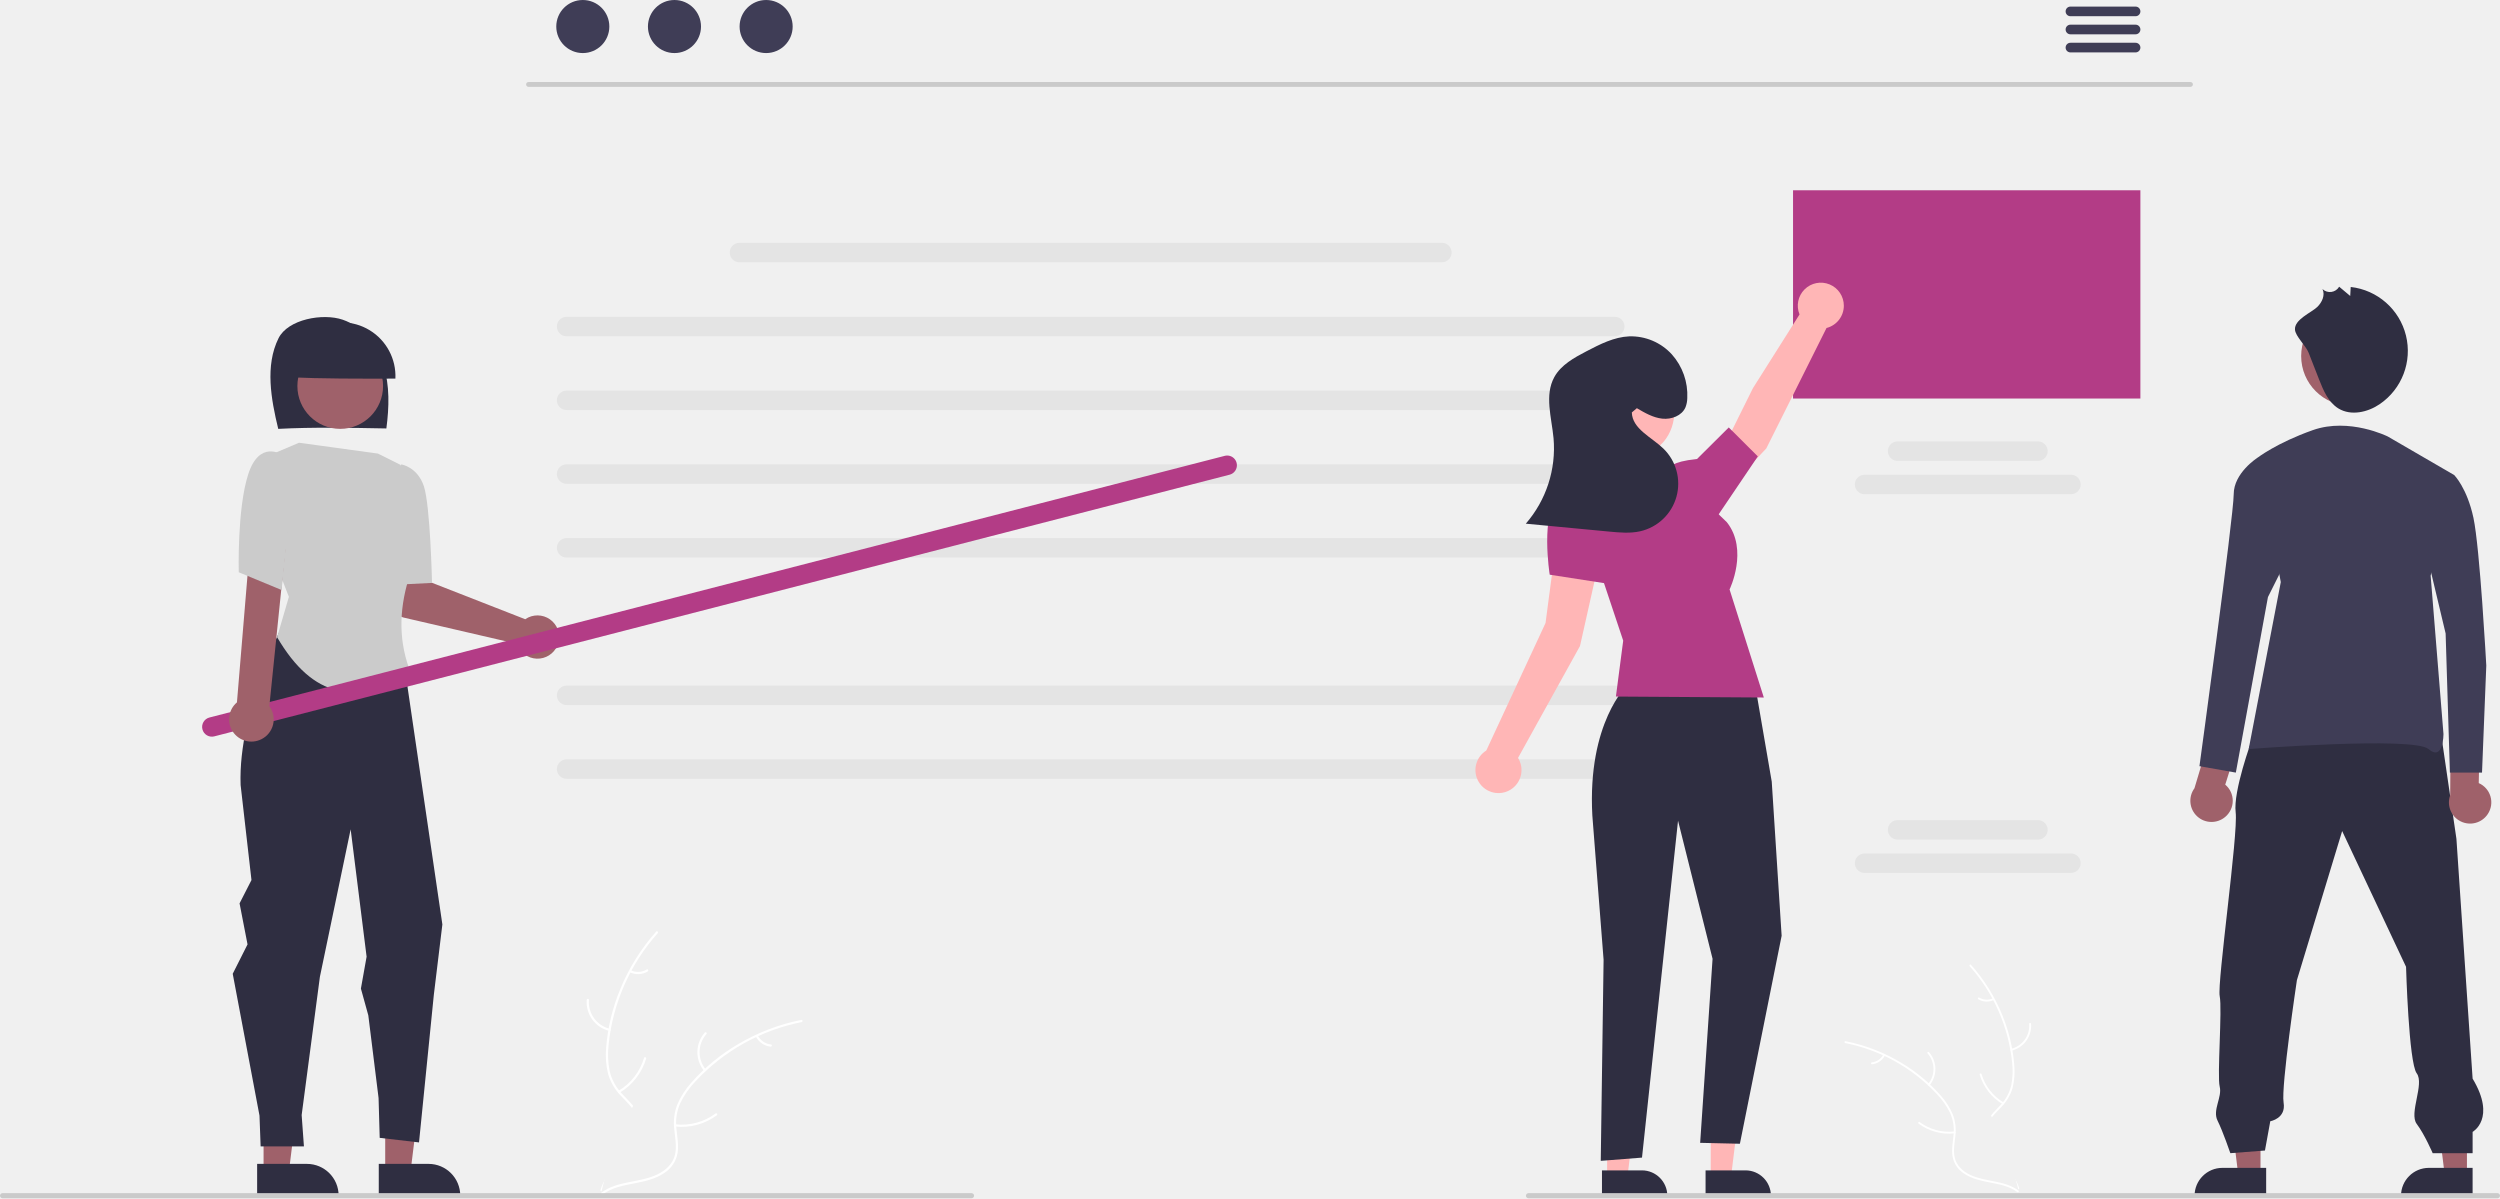
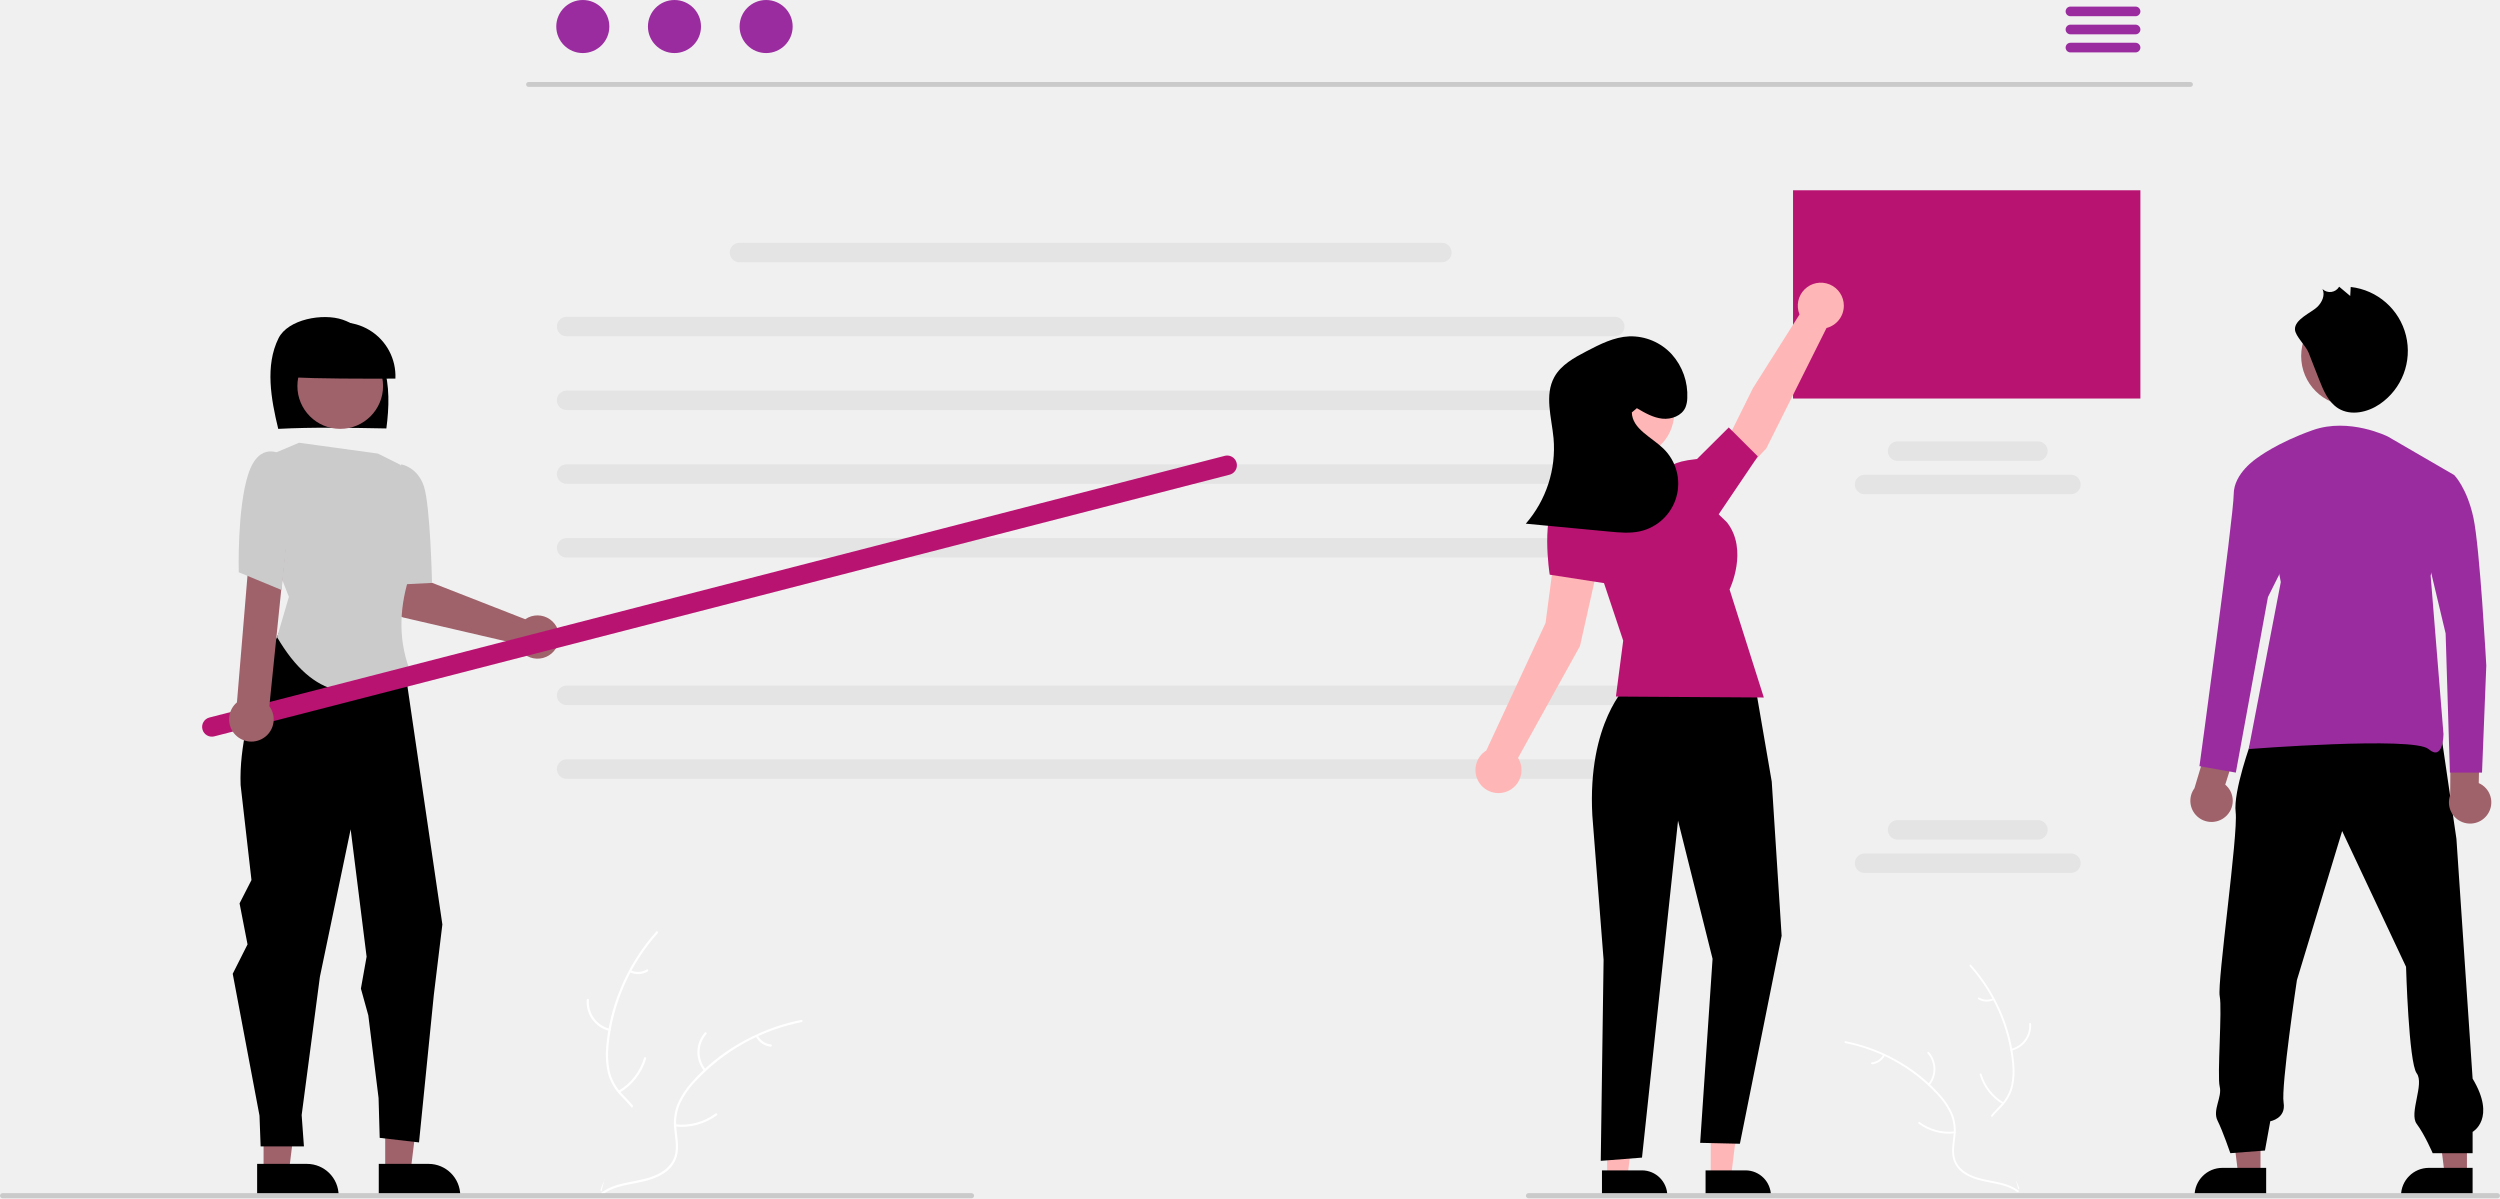
<svg xmlns="http://www.w3.org/2000/svg" data-name="Layer 1" width="983" height="471.149" viewBox="0 0 983 471.149">
  <path d="M333.732,626.165c2.431-19.55,14.548-38.813,33.193-45.176a90.77,90.77,0,0,0,.004,62.32c2.865,7.75,6.859,16.071,4.164,23.882-1.677,4.86-5.779,8.578-10.364,10.903-4.585,2.325-9.674,3.433-14.7,4.519l-.989.818C337.063,665.418,331.301,645.715,333.732,626.165Z" transform="translate(-108.5 -214.4253)" fill="#f0f0f0" />
  <path d="M367.11,581.359a77.584,77.584,0,0,0-19.287,43.664,33.41,33.41,0,0,0,.38,10.461,19.162,19.162,0,0,0,4.766,8.888c2.148,2.36,4.619,4.526,6.156,7.367a11.733,11.733,0,0,1,.573,9.579c-1.357,3.892-4.032,7.065-6.755,10.076-3.024,3.344-6.217,6.769-7.503,11.202-.156.537-.98.264-.825-.272,2.236-7.712,9.723-12.093,13.293-19.039,1.666-3.241,2.365-7.004.803-10.426-1.366-2.992-3.912-5.227-6.107-7.598a20.448,20.448,0,0,1-4.984-8.517,30.887,30.887,0,0,1-.781-10.408,75.271,75.271,0,0,1,5.497-22.874,78.96,78.96,0,0,1,14.198-22.753c.371-.416.943.238.575.651Z" transform="translate(-108.5 -214.4253)" fill="#fff" />
  <path d="M348.057,619.769a11.64,11.64,0,0,1-8.86-12.193c.044-.557.912-.514.867.043a10.778,10.778,0,0,0,8.265,11.326c.544.129.268.953-.272.825Z" transform="translate(-108.5 -214.4253)" fill="#fff" />
  <path d="M351.722,643.319a22.435,22.435,0,0,0,10.019-12.921c.158-.537.982-.264.825.272a23.336,23.336,0,0,1-10.453,13.424c-.481.286-.869-.491-.391-.776Z" transform="translate(-108.5 -214.4253)" fill="#fff" />
  <path d="M356.544,595.945a6.589,6.589,0,0,0,6.244-.317c.478-.292.865.486.391.776a7.383,7.383,0,0,1-6.907.366.449.449,0,0,1-.276-.548.436.436,0,0,1,.548-.276Z" transform="translate(-108.5 -214.4253)" fill="#fff" />
  <path d="M423.758,615.909c-.293.191-.586.381-.88.579a86.772,86.772,0,0,0-11.095,8.662c-.271.242-.542.491-.806.74a91.477,91.477,0,0,0-19.867,27.195,88.835,88.835,0,0,0-4.866,12.59c-1.796,5.958-3.268,12.561-6.823,17.434a15.241,15.241,0,0,1-1.187,1.466H346.115c-.073-.037-.146-.066-.22-.103l-1.282.059c.052-.227.11-.462.161-.689.029-.132.066-.264.095-.396.022-.088.044-.176.059-.257.007-.029.015-.059.022-.081.015-.081.037-.154.052-.227q.484-1.968.997-3.935c0-.007,0-.007.007-.015a130.62,130.62,0,0,1,10.992-28.859c.147-.271.293-.55.454-.821a84.768,84.768,0,0,1,7.614-11.549,74.937,74.937,0,0,1,4.991-5.709,62.317,62.317,0,0,1,15.594-11.681c11.52-6.082,24.857-8.413,37.169-4.697C423.135,615.711,423.443,615.806,423.758,615.909Z" transform="translate(-108.5 -214.4253)" fill="#f0f0f0" />
  <path d="M423.686,616.316a77.584,77.584,0,0,0-41.689,23.251,33.41,33.41,0,0,0-5.995,8.582,19.162,19.162,0,0,0-1.546,9.966c.294,3.178.963,6.394.48,9.588a11.733,11.733,0,0,1-5.309,7.993c-3.427,2.291-7.472,3.213-11.46,3.978-4.427.849-9.039,1.661-12.735,4.427-.448.335-.941-.379-.494-.714,6.429-4.811,15.044-3.802,22.077-7.198,3.282-1.585,6.106-4.168,6.919-7.841.711-3.211.024-6.529-.302-9.744a20.448,20.448,0,0,1,1.148-9.801,30.887,30.887,0,0,1,5.643-8.78,75.27,75.27,0,0,1,18.161-14.954,78.96,78.96,0,0,1,25.035-9.619c.547-.108.61.758.067.866Z" transform="translate(-108.5 -214.4253)" fill="#fff" />
  <path d="M385.348,635.513a11.64,11.64,0,0,1,.267-15.07c.371-.418,1.038.138.667.557a10.778,10.778,0,0,0-.219,14.019c.356.43-.36.922-.714.494Z" transform="translate(-108.5 -214.4253)" fill="#fff" />
  <path d="M374.095,656.524a22.435,22.435,0,0,0,15.779-4.285c.449-.333.943.381.494.714a23.336,23.336,0,0,1-16.428,4.425c-.556-.062-.398-.916.155-.854Z" transform="translate(-108.5 -214.4253)" fill="#fff" />
  <path d="M406.468,621.601a6.589,6.589,0,0,0,5.176,3.506c.557.055.398.909-.155.854a7.383,7.383,0,0,1-5.735-3.866.449.449,0,0,1,.11-.604.436.436,0,0,1,.604.11Z" transform="translate(-108.5 -214.4253)" fill="#fff" />
  <path d="M911.84,633.079c-2.102-16.902-12.577-33.555-28.696-39.055a78.472,78.472,0,0,1-.004,53.876c-2.477,6.7-5.929,13.894-3.6,20.646,1.45,4.202,4.996,7.416,8.96,9.426,3.964,2.01,8.364,2.968,12.708,3.907l.855.707C908.96,667.013,913.942,649.98,911.84,633.079Z" transform="translate(-108.5 -214.4253)" fill="#f0f0f0" />
  <path d="M882.984,594.343a67.072,67.072,0,0,1,16.674,37.748,28.883,28.883,0,0,1-.329,9.044,16.566,16.566,0,0,1-4.12,7.684c-1.857,2.04-3.993,3.912-5.322,6.369a10.143,10.143,0,0,0-.496,8.281c1.173,3.365,3.485,6.107,5.84,8.711,2.614,2.891,5.375,5.852,6.486,9.684.135.464.847.228.713-.235-1.933-6.667-8.405-10.455-11.492-16.46-1.44-2.802-2.045-6.055-.695-9.013,1.181-2.587,3.382-4.519,5.28-6.569a17.677,17.677,0,0,0,4.309-7.363,26.702,26.702,0,0,0,.675-8.998,65.072,65.072,0,0,0-4.753-19.775,68.262,68.262,0,0,0-12.274-19.67c-.321-.359-.816.206-.497.563Z" transform="translate(-108.5 -214.4253)" fill="#fff" />
  <path d="M899.456,627.549a10.063,10.063,0,0,0,7.66-10.541c-.038-.481-.788-.445-.75.037a9.318,9.318,0,0,1-7.145,9.791c-.47.112-.232.824.235.713Z" transform="translate(-108.5 -214.4253)" fill="#fff" />
  <path d="M896.288,647.909a19.396,19.396,0,0,1-8.661-11.17c-.136-.464-.849-.228-.713.235a20.174,20.174,0,0,0,9.037,11.606c.416.247.752-.425.338-.67Z" transform="translate(-108.5 -214.4253)" fill="#fff" />
  <path d="M892.119,606.953a5.696,5.696,0,0,1-5.398-.274c-.413-.252-.748.42-.338.67a6.383,6.383,0,0,0,5.971.316.388.388,0,0,0,.239-.474.377.377,0,0,0-.474-.239Z" transform="translate(-108.5 -214.4253)" fill="#fff" />
  <path d="M834.011,624.212c.253.165.507.329.76.501a75.016,75.016,0,0,1,9.592,7.488c.234.209.469.424.697.64a79.083,79.083,0,0,1,17.175,23.511,76.799,76.799,0,0,1,4.207,10.884c1.552,5.151,2.826,10.859,5.898,15.072a13.174,13.174,0,0,0,1.026,1.267h27.768c.063-.032.127-.057.19-.089l1.109.051c-.045-.196-.095-.399-.14-.596-.025-.114-.057-.228-.082-.342-.019-.076-.038-.152-.051-.222-.006-.025-.013-.051-.019-.07-.013-.07-.032-.133-.045-.196q-.418-1.701-.862-3.402c0-.006,0-.006-.006-.013a112.922,112.922,0,0,0-9.503-24.949c-.127-.234-.253-.475-.393-.71a73.284,73.284,0,0,0-6.583-9.985,64.785,64.785,0,0,0-4.314-4.935,53.874,53.874,0,0,0-13.482-10.099c-9.959-5.258-21.49-7.273-32.133-4.061C834.55,624.041,834.284,624.123,834.011,624.212Z" transform="translate(-108.5 -214.4253)" fill="#f0f0f0" />
  <path d="M834.074,624.565a67.073,67.073,0,0,1,36.04,20.101,28.884,28.884,0,0,1,5.183,7.419,16.566,16.566,0,0,1,1.336,8.616c-.254,2.747-.833,5.528-.415,8.289a10.143,10.143,0,0,0,4.59,6.91c2.963,1.98,6.46,2.778,9.907,3.439,3.828.734,7.815,1.436,11.009,3.827.387.29.814-.328.427-.617-5.558-4.16-13.006-3.287-19.086-6.223-2.837-1.37-5.278-3.604-5.981-6.778-.615-2.776-.021-5.644.261-8.423a17.677,17.677,0,0,0-.993-8.473,26.703,26.703,0,0,0-4.878-7.591,65.072,65.072,0,0,0-15.7-12.928,68.262,68.262,0,0,0-21.643-8.316c-.473-.094-.527.655-.058.749Z" transform="translate(-108.5 -214.4253)" fill="#fff" />
  <path d="M867.218,641.16a10.063,10.063,0,0,0-.231-13.028c-.32-.361-.897.12-.576.481a9.318,9.318,0,0,1,.19,12.12c-.308.372.311.797.617.427Z" transform="translate(-108.5 -214.4253)" fill="#fff" />
  <path d="M876.946,659.324a19.396,19.396,0,0,1-13.641-3.704c-.388-.288-.815.329-.427.617a20.174,20.174,0,0,0,14.202,3.826c.481-.053.344-.792-.134-.739Z" transform="translate(-108.5 -214.4253)" fill="#fff" />
  <path d="M848.959,629.133a5.696,5.696,0,0,1-4.475,3.031c-.481.047-.344.786.134.739a6.383,6.383,0,0,0,4.958-3.342.388.388,0,0,0-.095-.522.377.377,0,0,0-.522.095Z" transform="translate(-108.5 -214.4253)" fill="#fff" />
  <path d="M969.8,248.57H316.312a.948.948,0,0,1,0-1.897H969.8a.948.948,0,1,1,0,1.897Z" transform="translate(-108.5 -214.4253)" fill="#cacaca" />
-   <circle cx="229.16" cy="10.433" r="10.433" fill="#3f3d56" />
-   <circle cx="265.201" cy="10.433" r="10.433" fill="#3f3d56" />
-   <circle cx="301.242" cy="10.433" r="10.433" fill="#3f3d56" />
-   <path d="M948.205,220.807H922.597a1.897,1.897,0,0,1,0-3.794h25.608a1.897,1.897,0,1,1,0,3.794Z" transform="translate(-108.5 -214.4253)" fill="#3f3d56" />
-   <path d="M948.205,227.92H922.597a1.897,1.897,0,0,1,0-3.794h25.608a1.897,1.897,0,1,1,0,3.794Z" transform="translate(-108.5 -214.4253)" fill="#3f3d56" />
-   <path d="M948.205,235.034H922.597a1.897,1.897,0,0,1,0-3.794h25.608a1.897,1.897,0,1,1,0,3.794Z" transform="translate(-108.5 -214.4253)" fill="#3f3d56" />
-   <rect x="705.024" y="74.816" width="136.578" height="81.887" fill="#b33c86" />
+   <circle cx="229.16" cy="10.433" r="10.433" fill="#9A2CA0" />
+   <circle cx="265.201" cy="10.433" r="10.433" fill="#9A2CA0" />
+   <circle cx="301.242" cy="10.433" r="10.433" fill="#9A2CA0" />
+   <path d="M948.205,220.807H922.597a1.897,1.897,0,0,1,0-3.794h25.608a1.897,1.897,0,1,1,0,3.794Z" transform="translate(-108.5 -214.4253)" fill="#9A2CA0" />
+   <path d="M948.205,227.92H922.597a1.897,1.897,0,0,1,0-3.794h25.608a1.897,1.897,0,1,1,0,3.794Z" transform="translate(-108.5 -214.4253)" fill="#9A2CA0" />
+   <path d="M948.205,235.034H922.597a1.897,1.897,0,0,1,0-3.794h25.608a1.897,1.897,0,1,1,0,3.794Z" transform="translate(-108.5 -214.4253)" fill="#9A2CA0" />
+   <rect x="705.024" y="74.816" width="136.578" height="81.887" fill="#B91372" />
  <path d="M922.854,408.747H841.591a3.828,3.828,0,0,1,0-7.655h81.264a3.828,3.828,0,0,1,0,7.655Z" transform="translate(-108.5 -214.4253)" fill="#e4e4e4" />
  <path d="M909.752,395.645h-55.059a3.828,3.828,0,1,1,0-7.655h55.059a3.828,3.828,0,1,1,0,7.655Z" transform="translate(-108.5 -214.4253)" fill="#e4e4e4" />
  <rect x="705.024" y="223.724" width="136.578" height="81.887" fill="#f0f0f0" />
  <path d="M922.854,557.655H841.591a3.828,3.828,0,0,1,0-7.655h81.264a3.828,3.828,0,0,1,0,7.655Z" transform="translate(-108.5 -214.4253)" fill="#e4e4e4" />
  <path d="M909.752,544.553h-55.059a3.828,3.828,0,1,1,0-7.655h55.059a3.828,3.828,0,1,1,0,7.655Z" transform="translate(-108.5 -214.4253)" fill="#e4e4e4" />
  <path d="M743.488,346.655H331.225a3.828,3.828,0,0,1,0-7.655H743.488a3.828,3.828,0,0,1,0,7.655Z" transform="translate(-108.5 -214.4253)" fill="#e4e4e4" />
  <path d="M743.488,375.655H331.225a3.828,3.828,0,0,1,0-7.655H743.488a3.828,3.828,0,0,1,0,7.655Z" transform="translate(-108.5 -214.4253)" fill="#e4e4e4" />
  <path d="M743.488,404.655H331.225a3.828,3.828,0,0,1,0-7.655H743.488a3.828,3.828,0,0,1,0,7.655Z" transform="translate(-108.5 -214.4253)" fill="#e4e4e4" />
  <path d="M743.488,433.655H331.225a3.828,3.828,0,0,1,0-7.655H743.488a3.828,3.828,0,0,1,0,7.655Z" transform="translate(-108.5 -214.4253)" fill="#e4e4e4" />
  <path d="M743.488,491.655H331.225a3.828,3.828,0,0,1,0-7.655H743.488a3.828,3.828,0,0,1,0,7.655Z" transform="translate(-108.5 -214.4253)" fill="#e4e4e4" />
  <path d="M743.488,520.655H331.225a3.828,3.828,0,0,1,0-7.655H743.488a3.828,3.828,0,0,1,0,7.655Z" transform="translate(-108.5 -214.4253)" fill="#e4e4e4" />
  <path d="M675.386,317.553H399.327a3.828,3.828,0,1,1,0-7.655h276.059a3.828,3.828,0,1,1,0,7.655Z" transform="translate(-108.5 -214.4253)" fill="#e4e4e4" />
  <polygon points="672.663 462.791 680.633 462.791 684.425 432.047 672.662 432.048 672.663 462.791" fill="#ffb6b6" />
-   <path d="M779.13,674.614l15.697-.001h.001a10.004,10.004,0,0,1,10.003,10.003v.325l-25.7.001Z" transform="translate(-108.5 -214.4253)" fill="#2f2e41" />
+   <path d="M779.13,674.614l15.697-.001h.001a10.004,10.004,0,0,1,10.003,10.003v.325l-25.7.001Z" transform="translate(-108.5 -214.4253)" fill="#000" />
  <polygon points="631.925 462.791 639.895 462.791 643.687 432.047 631.923 432.048 631.925 462.791" fill="#ffb6b6" />
-   <path d="M738.392,674.614l15.697-.001h.001a10.004,10.004,0,0,1,10.003,10.003v.325l-25.7.001Z" transform="translate(-108.5 -214.4253)" fill="#2f2e41" />
+   <path d="M738.392,674.614l15.697-.001h.001a10.004,10.004,0,0,1,10.003,10.003v.325l-25.7.001Z" transform="translate(-108.5 -214.4253)" fill="#000" />
  <path d="M833.498,334.628a9.053,9.053,0,1,0-17.426,3.439l-18.317,28.98-11.402,22.98,9.41,8.351,7.241-7.621,23.683-47.366A9.048,9.048,0,0,0,833.498,334.628Z" transform="translate(-108.5 -214.4253)" fill="#ffb6b6" />
  <path d="M738.442,429.684l-17.954-2.783-4.277,32.481-23.302,50.145a9.057,9.057,0,1,0,12.483,2.904l24.364-43.995Z" transform="translate(-108.5 -214.4253)" fill="#ffb6b6" />
-   <path d="M748.391,483.794s-15.789,14.6-13.782,51.31l4.423,56.712-1.115,79.054,16.217-1.274,14.168-132.484,13.579,54.318L777.005,663.787l15.621.362,16.413-81.773L805.149,521.761,798.614,483.794Z" transform="translate(-108.5 -214.4253)" fill="#2f2e41" />
-   <path d="M765.283,398.3l-37.721,10.562,19.18,57.465-2.867,21.984,58.16.377-13.469-42.491s7.559-15.544-1.072-26.439Z" transform="translate(-108.5 -214.4253)" fill="#b33c86" />
-   <path d="M760.757,407.353l4.526-9.053s-.146-2.275,10.489-3.401l12.478-12.402L799.672,393.88l-19.3,28.561Z" transform="translate(-108.5 -214.4253)" fill="#b33c86" />
-   <path d="M742.651,416.406s-13.579-15.088-21.124-7.544-3.676,31.533-3.676,31.533l23.497,3.646Z" transform="translate(-108.5 -214.4253)" fill="#b33c86" />
+   <path d="M748.391,483.794s-15.789,14.6-13.782,51.31l4.423,56.712-1.115,79.054,16.217-1.274,14.168-132.484,13.579,54.318L777.005,663.787l15.621.362,16.413-81.773L805.149,521.761,798.614,483.794Z" transform="translate(-108.5 -214.4253)" fill="#000" />
+   <path d="M765.283,398.3l-37.721,10.562,19.18,57.465-2.867,21.984,58.16.377-13.469-42.491s7.559-15.544-1.072-26.439Z" transform="translate(-108.5 -214.4253)" fill="#B91372" />
+   <path d="M760.757,407.353l4.526-9.053s-.146-2.275,10.489-3.401l12.478-12.402L799.672,393.88l-19.3,28.561Z" transform="translate(-108.5 -214.4253)" fill="#B91372" />
+   <path d="M742.651,416.406s-13.579-15.088-21.124-7.544-3.676,31.533-3.676,31.533l23.497,3.646Z" transform="translate(-108.5 -214.4253)" fill="#B91372" />
  <path id="a1b14455-bb06-4eca-a63d-5bd2b70c7569-2747" data-name="Ellipse 358" d="M749.538,358.407c23.126.104,23.124,35.266-.001,35.367C726.412,393.67,726.414,358.508,749.538,358.407Z" transform="translate(-108.5 -214.4253)" fill="#ffb6b6" />
-   <path d="M752.113,374.922c3.126,1.841,6.374,3.724,9.98,4.118s7.689-1.123,9.136-4.45a10.265,10.265,0,0,0,.708-3.616,24.036,24.036,0,0,0-6.084-17.224,21.797,21.797,0,0,0-16.727-7.072c-5.975.26-11.497,3.088-16.8,5.856-4.876,2.545-10.025,5.349-12.674,10.169-3.926,7.142-1.064,15.887-.302,24.002a45.217,45.217,0,0,1-10.901,33.632l32.904,3.118c4.004.379,8.088.754,12.013-.122a19.201,19.201,0,0,0,9.132-32.572c-4.67-4.496-12.181-7.68-12.366-14.16" transform="translate(-108.5 -214.4253)" fill="#2f2e41" />
+   <path d="M752.113,374.922c3.126,1.841,6.374,3.724,9.98,4.118s7.689-1.123,9.136-4.45a10.265,10.265,0,0,0,.708-3.616,24.036,24.036,0,0,0-6.084-17.224,21.797,21.797,0,0,0-16.727-7.072c-5.975.26-11.497,3.088-16.8,5.856-4.876,2.545-10.025,5.349-12.674,10.169-3.926,7.142-1.064,15.887-.302,24.002a45.217,45.217,0,0,1-10.901,33.632l32.904,3.118c4.004.379,8.088.754,12.013-.122a19.201,19.201,0,0,0,9.132-32.572c-4.67-4.496-12.181-7.68-12.366-14.16" transform="translate(-108.5 -214.4253)" fill="#000" />
  <polygon points="888.827 462.055 880.097 462.055 875.944 428.383 888.828 428.383 888.827 462.055" fill="#9f616a" />
-   <path d="M999.553,684.942l-28.148-.001v-.356A10.957,10.957,0,0,1,982.361,673.629h.001l17.192.001Z" transform="translate(-108.5 -214.4253)" fill="#2f2e41" />
+   <path d="M999.553,684.942l-28.148-.001v-.356A10.957,10.957,0,0,1,982.361,673.629h.001l17.192.001Z" transform="translate(-108.5 -214.4253)" fill="#000" />
  <polygon points="970.002 462.055 961.272 462.055 957.119 428.383 970.003 428.383 970.002 462.055" fill="#9f616a" />
-   <path d="M1080.728,684.942l-28.148-.001v-.356a10.957,10.957,0,0,1,10.956-10.956h.001l17.192.001Z" transform="translate(-108.5 -214.4253)" fill="#2f2e41" />
-   <path d="M993.847,505.604s-7.328,19.889-6.281,28.263-7.327,66.994-6.281,72.228-1.047,31.404,0,35.591-2.938,9.188-.844,13.376,5.032,12.794,5.032,12.794l13.608-1.047,2.094-11.515s6.281-1.047,5.234-7.328,5.234-48.152,5.234-48.152l17.795-58.62,25.123,53.386s1.047,37.684,4.187,41.871-3.14,15.702,0,19.889,6.281,11.515,6.281,11.515h15.702v-8.374s9.421-5.234,0-20.936l-6.366-94.296-6.281-42.918Z" transform="translate(-108.5 -214.4253)" fill="#2f2e41" />
+   <path d="M1080.728,684.942l-28.148-.001v-.356a10.957,10.957,0,0,1,10.956-10.956h.001l17.192.001Z" transform="translate(-108.5 -214.4253)" fill="#000" />
+   <path d="M993.847,505.604s-7.328,19.889-6.281,28.263-7.327,66.994-6.281,72.228-1.047,31.404,0,35.591-2.938,9.188-.844,13.376,5.032,12.794,5.032,12.794l13.608-1.047,2.094-11.515s6.281-1.047,5.234-7.328,5.234-48.152,5.234-48.152l17.795-58.62,25.123,53.386s1.047,37.684,4.187,41.871-3.14,15.702,0,19.889,6.281,11.515,6.281,11.515h15.702v-8.374s9.421-5.234,0-20.936l-6.366-94.296-6.281-42.918Z" transform="translate(-108.5 -214.4253)" fill="#000" />
  <circle cx="924.37" cy="140.004" r="19.551" fill="#a0616a" />
-   <path d="M1016.232,353.081q2.069,5.287,4.139,10.574c1.696,4.333,3.639,8.969,7.614,11.388,4.908,2.986,11.463,1.53,16.212-1.704a25.316,25.316,0,0,0-11.395-46.077l-.196,3.539-4.343-3.64a4.222,4.222,0,0,1-6.563.928c1.141,2.365-.176,5.249-2.077,7.061-2.336,2.225-9.017,4.9-8.74,8.878C1011.066,346.682,1015.155,350.329,1016.232,353.081Z" transform="translate(-108.5 -214.4253)" fill="#2f2e41" />
+   <path d="M1016.232,353.081q2.069,5.287,4.139,10.574c1.696,4.333,3.639,8.969,7.614,11.388,4.908,2.986,11.463,1.53,16.212-1.704a25.316,25.316,0,0,0-11.395-46.077l-.196,3.539-4.343-3.64a4.222,4.222,0,0,1-6.563.928c1.141,2.365-.176,5.249-2.077,7.061-2.336,2.225-9.017,4.9-8.74,8.878C1011.066,346.682,1015.155,350.329,1016.232,353.081Z" transform="translate(-108.5 -214.4253)" fill="#000" />
  <path d="M1086.688,534.525a8.279,8.279,0,0,0-3.547-12.188l.391-18.914-11.436-3.041L1071.919,527.1a8.323,8.323,0,0,0,14.769,7.425Z" transform="translate(-108.5 -214.4253)" fill="#9f616a" />
-   <path d="M1047.393,386.064s-15.151-7.575-29.46-2.525-21.884,10.942-21.884,10.942l9.259,48.819-12.626,65.653s64.812-5.05,70.703,0,5.892-5.892,5.892-5.892l-5.05-62.286,9.259-39.56Z" transform="translate(-108.5 -214.4253)" fill="#3f3d56" />
+   <path d="M1047.393,386.064s-15.151-7.575-29.46-2.525-21.884,10.942-21.884,10.942l9.259,48.819-12.626,65.653s64.812-5.05,70.703,0,5.892-5.892,5.892-5.892l-5.05-62.286,9.259-39.56Z" transform="translate(-108.5 -214.4253)" fill="#9A2CA0" />
  <path d="M983.447,535.645a8.278,8.278,0,0,0,.017-12.694l5.685-18.043-10.122-6.129L971.357,524.372a8.323,8.323,0,0,0,12.091,11.273Z" transform="translate(-108.5 -214.4253)" fill="#9f616a" />
-   <path d="M1001.941,394.482h-5.892s-9.259,5.892-9.259,14.309S973.323,515.688,973.323,515.688l14.309,2.525,12.626-69.02,9.259-18.518Z" transform="translate(-108.5 -214.4253)" fill="#3f3d56" />
-   <path d="M1057.494,401.215h15.992s5.05,5.05,7.575,16.834,5.05,58.078,5.05,58.078l-1.683,42.085h-12.626l-1.683-54.711-8.417-35.352Z" transform="translate(-108.5 -214.4253)" fill="#3f3d56" />
+   <path d="M1001.941,394.482h-5.892s-9.259,5.892-9.259,14.309S973.323,515.688,973.323,515.688l14.309,2.525,12.626-69.02,9.259-18.518Z" transform="translate(-108.5 -214.4253)" fill="#9A2CA0" />
+   <path d="M1057.494,401.215h15.992s5.05,5.05,7.575,16.834,5.05,58.078,5.05,58.078l-1.683,42.085h-12.626l-1.683-54.711-8.417-35.352Z" transform="translate(-108.5 -214.4253)" fill="#9A2CA0" />
  <path d="M316.181,457.229a8.533,8.533,0,0,0-1.159.679L277.58,443.272l-1.484-9.653-14.86.336.967,17.344a6.485,6.485,0,0,0,5.009,5.956l44.552,10.335a8.509,8.509,0,1,0,4.417-10.362Z" transform="translate(-108.5 -214.4253)" fill="#9f616a" />
  <polygon points="151.465 460.884 161.403 460.883 166.13 422.552 151.463 422.552 151.465 460.884" fill="#9f616a" />
-   <path d="M257.43,672.065l19.571-.001h.001A12.473,12.473,0,0,1,289.474,684.536v.405l-32.044.001Z" transform="translate(-108.5 -214.4253)" fill="#2f2e41" />
+   <path d="M257.43,672.065l19.571-.001h.001A12.473,12.473,0,0,1,289.474,684.536v.405l-32.044.001Z" transform="translate(-108.5 -214.4253)" fill="#000" />
  <polygon points="103.639 460.884 113.577 460.883 118.305 422.552 103.638 422.552 103.639 460.884" fill="#9f616a" />
-   <path d="M209.604,672.065l19.571-.001h.001A12.473,12.473,0,0,1,241.649,684.536v.405l-32.044.001Z" transform="translate(-108.5 -214.4253)" fill="#2f2e41" />
-   <path d="M217.902,383.059c-2.83-11.686-5.228-24.866.11-35.629,3.704-7.468,17.404-9.983,25.258-7.292s13.532,9.99,16.029,17.948,2.207,16.534,1.119,24.807C245.973,382.615,231.529,382.338,217.902,383.059Z" transform="translate(-108.5 -214.4253)" fill="#2f2e41" />
+   <path d="M209.604,672.065l19.571-.001h.001A12.473,12.473,0,0,1,241.649,684.536v.405l-32.044.001Z" transform="translate(-108.5 -214.4253)" fill="#000" />
+   <path d="M217.902,383.059c-2.83-11.686-5.228-24.866.11-35.629,3.704-7.468,17.404-9.983,25.258-7.292s13.532,9.99,16.029,17.948,2.207,16.534,1.119,24.807C245.973,382.615,231.529,382.338,217.902,383.059Z" transform="translate(-108.5 -214.4253)" fill="#000" />
  <circle cx="133.777" cy="151.787" r="16.843" fill="#9f616a" />
-   <path d="M221.686,362.743a21.156,21.156,0,1,1,42.286.557C249.555,363.331,235.139,363.362,221.686,362.743Z" transform="translate(-108.5 -214.4253)" fill="#2f2e41" />
-   <path d="M228.298,445.197l-7.044,11.74s-19.292,36.182-18.144,66.173l4.269,37.356-4.685,9.167,3.136,16.129-5.824,11.554,10.528,55.778.448,12.097h17.025l-.896-12.321,7.168-54.34,12.097-58.018,6.272,50.083-2.24,12.545,2.912,10.528,4.032,32.481.448,15.681,15.457,1.792,5.824-58.018,3.36-27.682L264.433,455.181Z" transform="translate(-108.5 -214.4253)" fill="#2f2e41" />
+   <path d="M221.686,362.743a21.156,21.156,0,1,1,42.286.557C249.555,363.331,235.139,363.362,221.686,362.743Z" transform="translate(-108.5 -214.4253)" fill="#000" />
+   <path d="M228.298,445.197l-7.044,11.74s-19.292,36.182-18.144,66.173l4.269,37.356-4.685,9.167,3.136,16.129-5.824,11.554,10.528,55.778.448,12.097h17.025l-.896-12.321,7.168-54.34,12.097-58.018,6.272,50.083-2.24,12.545,2.912,10.528,4.032,32.481.448,15.681,15.457,1.792,5.824-58.018,3.36-27.682L264.433,455.181Z" transform="translate(-108.5 -214.4253)" fill="#000" />
  <path d="M226.064,388.509l-10.487,4.454-5.89,24.377,12.402,31.76-4.636,15.869c14.034,24.006,31.405,27.494,51.845,12.099-4.326-12.146-3.701-24.635.61-37.38,0,0,10.753-10.013,3.241-23.03l-7.165-19.448-8.871-4.435Z" transform="translate(-108.5 -214.4253)" fill="#cbcbcb" />
  <path d="M263.917,401.449l2.381-4.421s6.279.944,8.843,8.503,3.231,38.092,3.231,38.092l-13.434.68Z" transform="translate(-108.5 -214.4253)" fill="#cbcbcb" />
-   <path d="M591.921,401.091,192.702,503.977a3.828,3.828,0,0,1-1.91-7.413L590.011,393.678a3.828,3.828,0,1,1,1.91,7.413Z" transform="translate(-108.5 -214.4253)" fill="#b33c86" />
+   <path d="M591.921,401.091,192.702,503.977a3.828,3.828,0,0,1-1.91-7.413L590.011,393.678a3.828,3.828,0,1,1,1.91,7.413Z" transform="translate(-108.5 -214.4253)" fill="#B91372" />
  <path d="M211.289,505.081a8.708,8.708,0,0,0,3.114-12.985l6.512-63.665H206.842l-5.175,62.165a8.755,8.755,0,0,0,9.621,14.484Z" transform="translate(-108.5 -214.4253)" fill="#9f616a" />
  <path d="M224.147,400.163l-4.932-6.972s-8.673-5.88-13.094,7.652-3.741,38.602-3.741,38.602l16.835,6.972Z" transform="translate(-108.5 -214.4253)" fill="#cbcbcb" />
  <path d="M490.5,685.575h-381a1,1,0,0,1,0-2h381a1,1,0,0,1,0,2Z" transform="translate(-108.5 -214.4253)" fill="#cacaca" />
  <path d="M1090.5,685.575h-381a1,1,0,0,1,0-2h381a1,1,0,0,1,0,2Z" transform="translate(-108.5 -214.4253)" fill="#cacaca" />
</svg>
